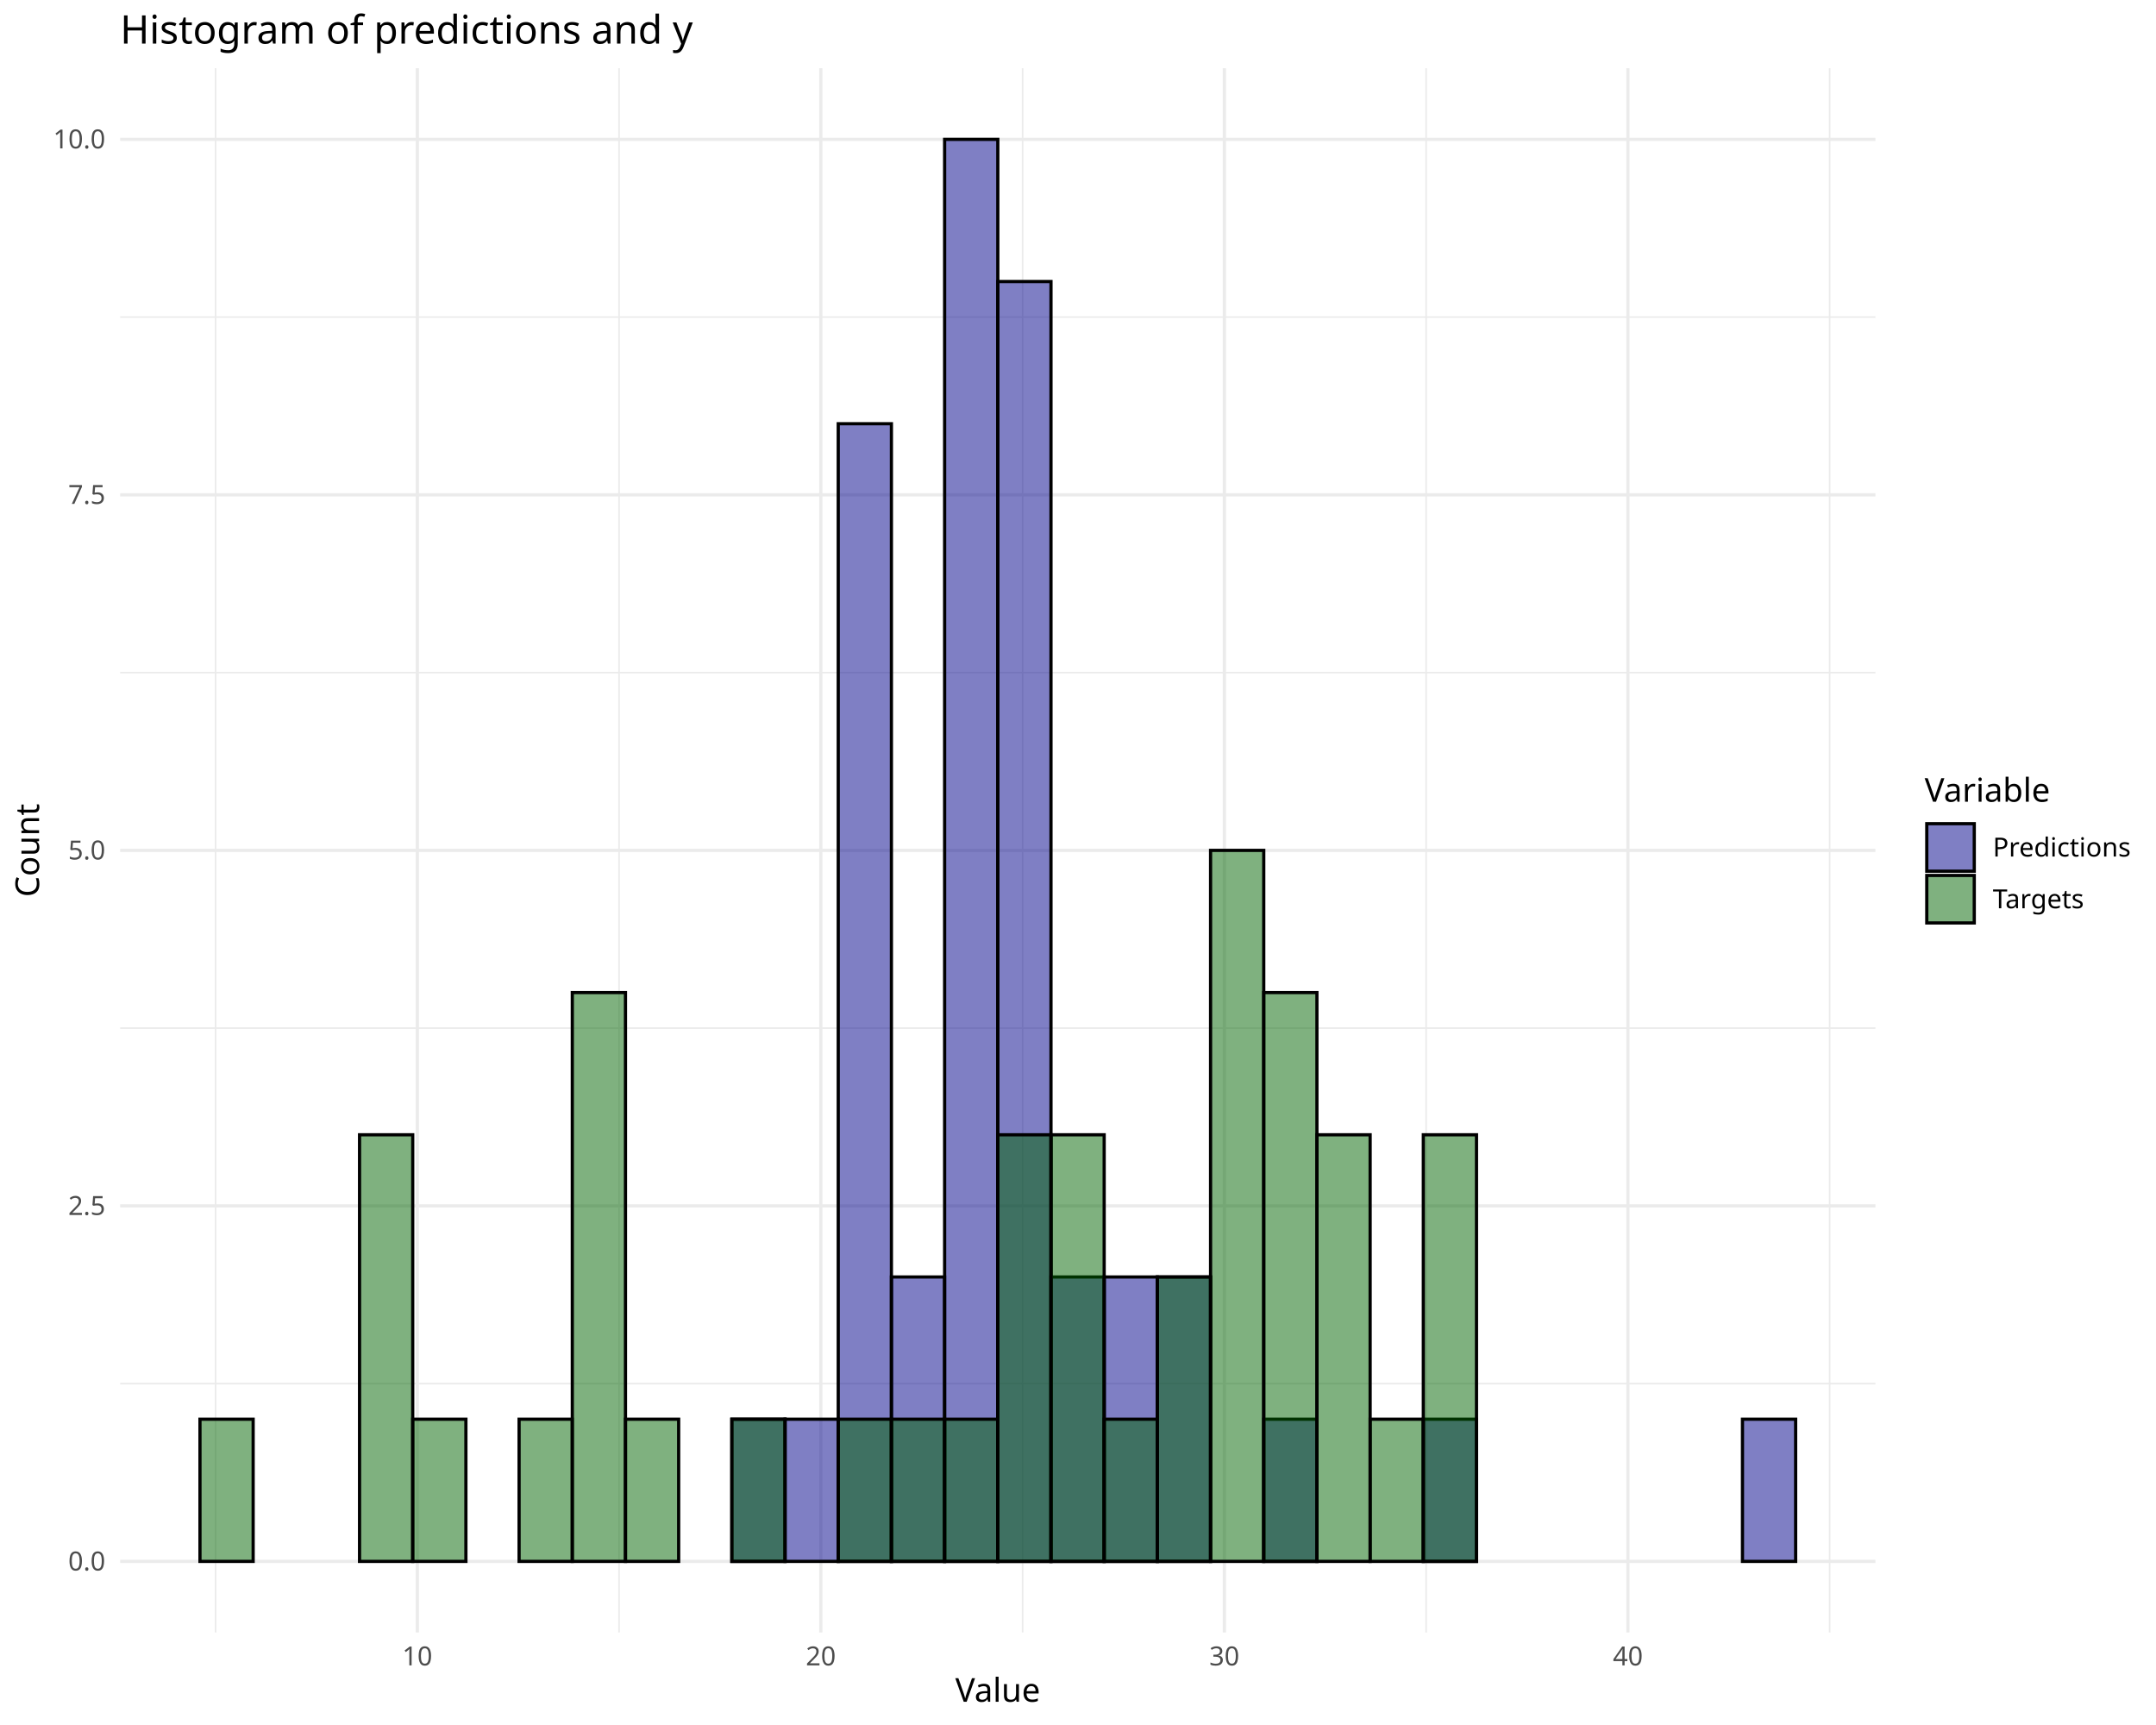
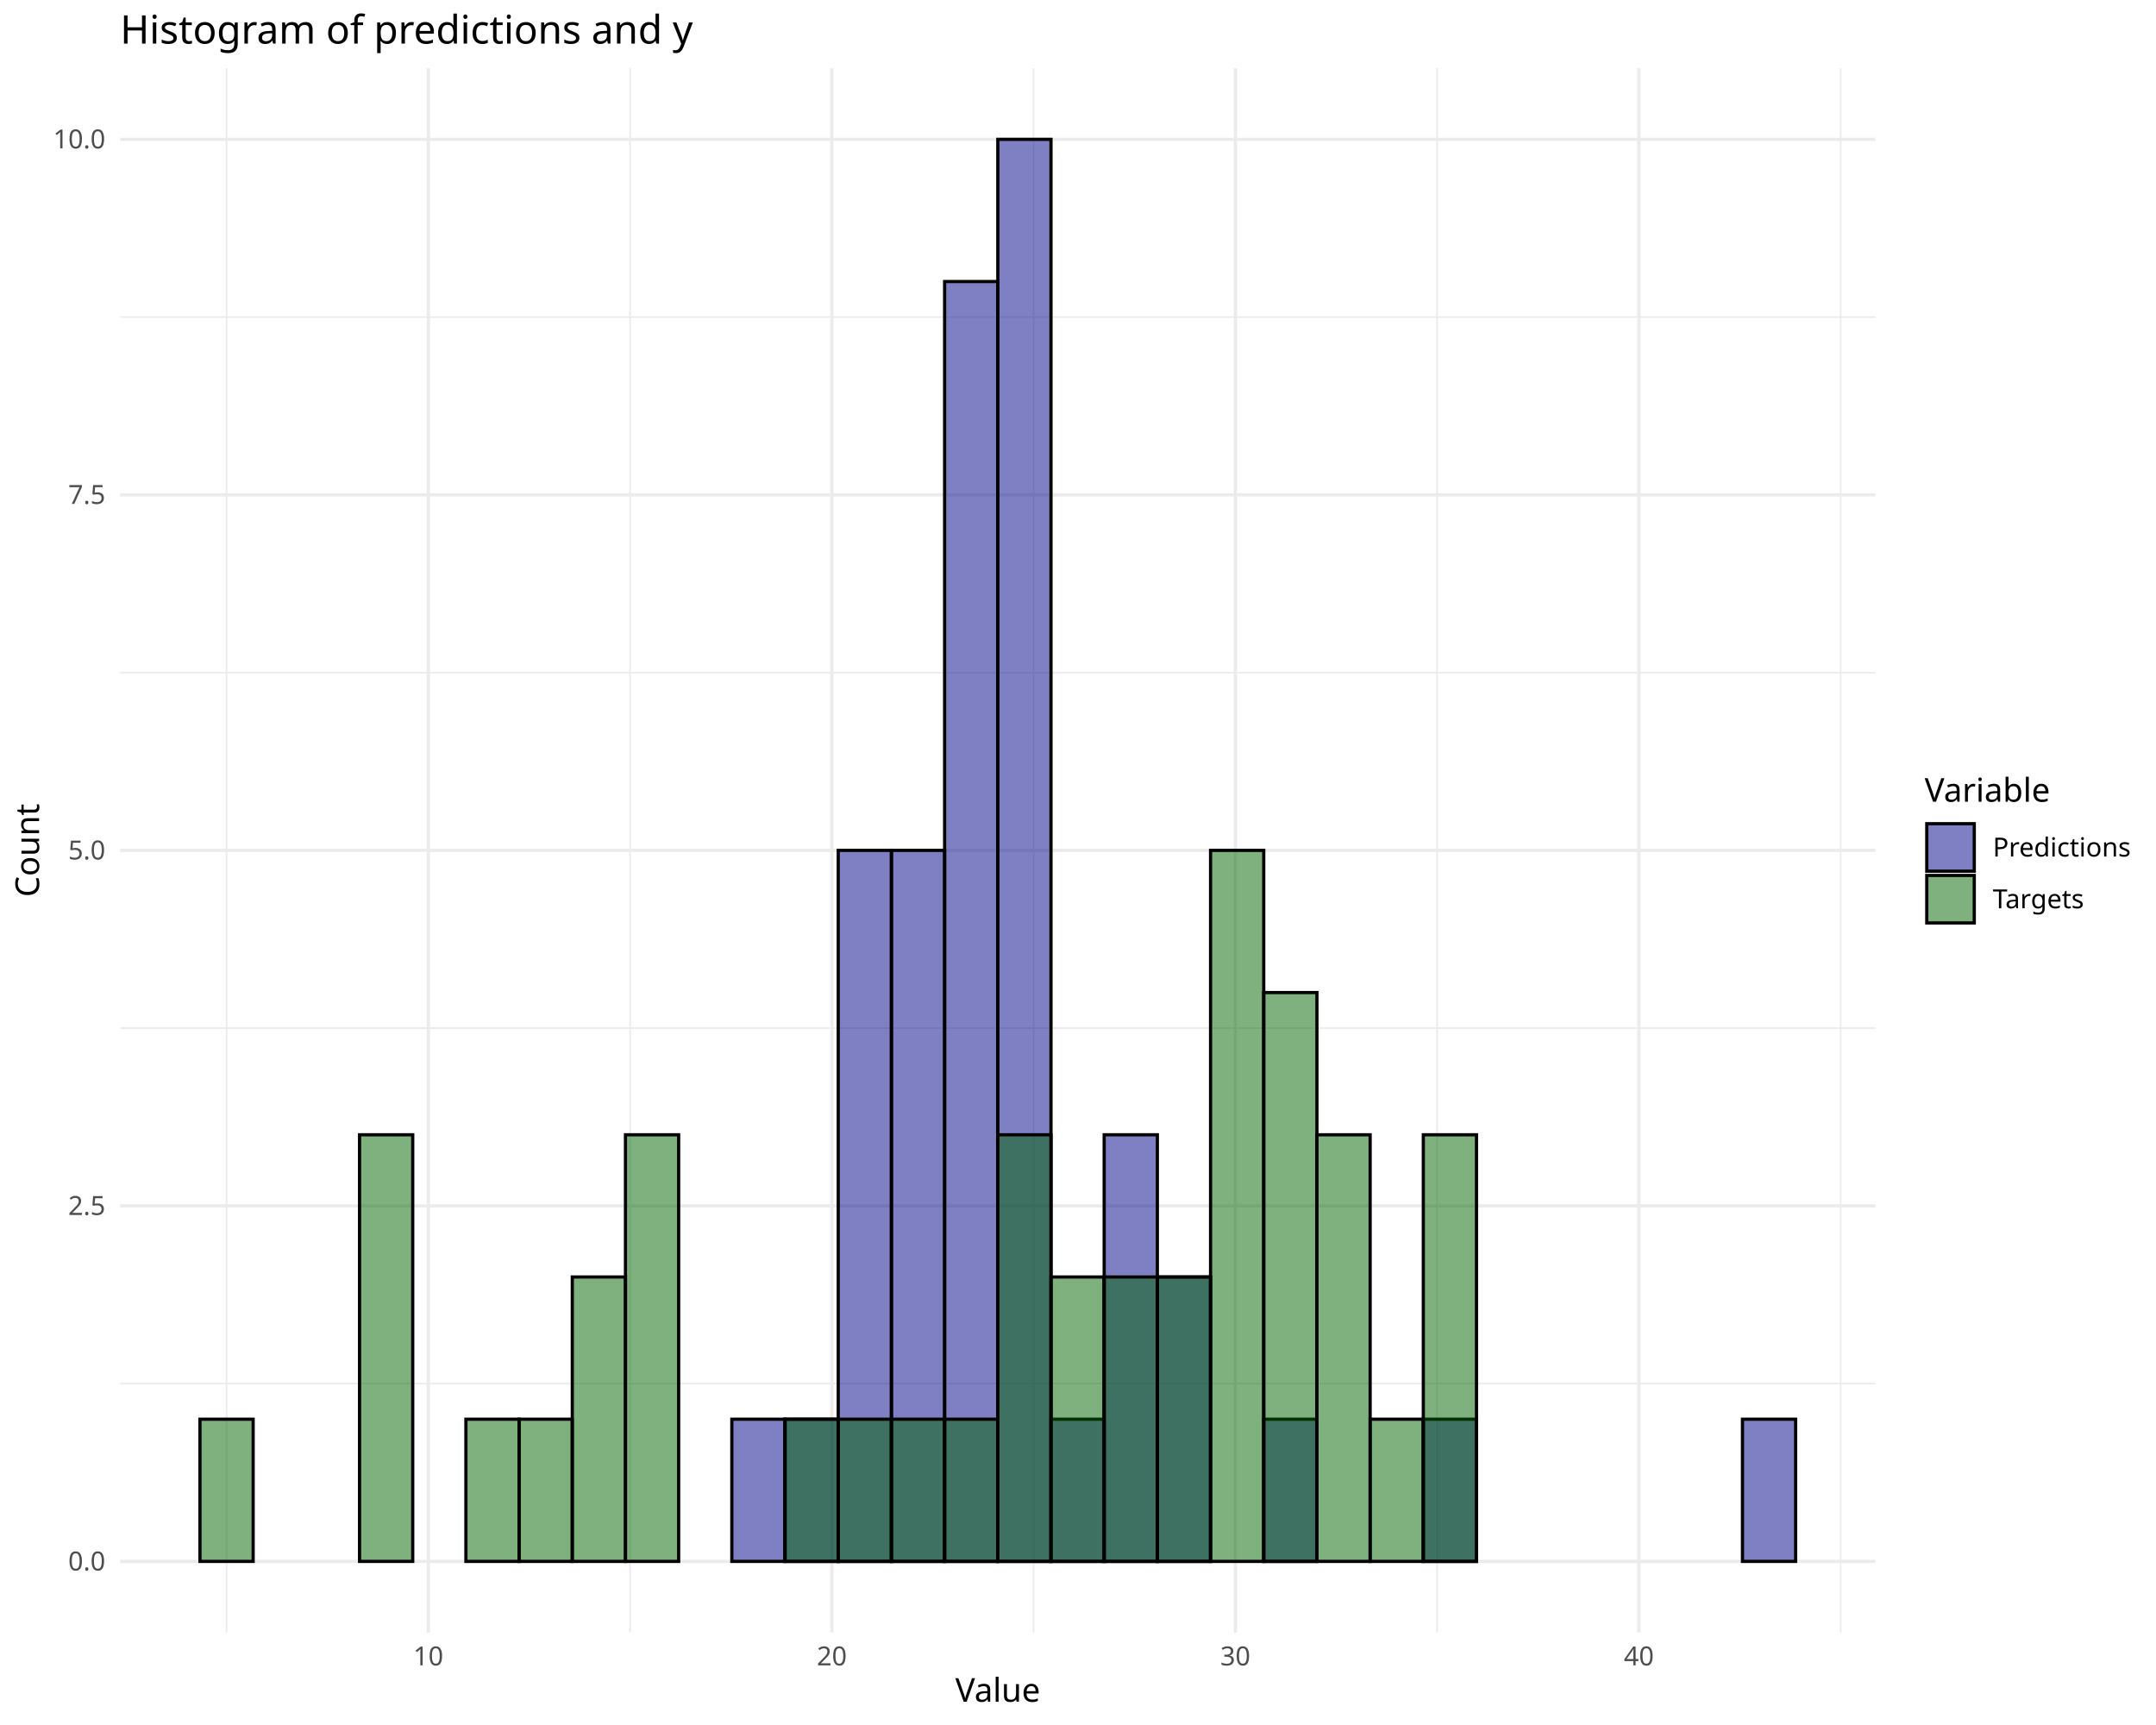
<svg xmlns="http://www.w3.org/2000/svg" class="svglite" data-engine-version="2.0" width="720.00pt" height="576.00pt" viewBox="0 0 720.00 576.00">
  <defs>
    <style type="text/css">
    .svglite line, .svglite polyline, .svglite polygon, .svglite path, .svglite rect, .svglite circle {
      fill: none;
      stroke: #000000;
      stroke-linecap: round;
      stroke-linejoin: round;
      stroke-miterlimit: 10.00;
    }
  </style>
  </defs>
  <rect width="100%" height="100%" style="stroke: none; fill: #FFFFFF;" />
  <defs>
    <clipPath id="cpMC4wMHw3MjAuMDB8MC4wMHw1NzYuMDA=">
      <rect x="0.00" y="0.00" width="720.00" height="576.00" />
    </clipPath>
  </defs>
  <g clip-path="url(#cpMC4wMHw3MjAuMDB8MC4wMHw1NzYuMDA=)">
- </g>
+     <rect x="0.00" y="0.00" width="720.00" height="576.00" style="stroke-width: 1.07; stroke: none; fill: #FFFFFF;" />
+   </g>
  <defs>
    <clipPath id="cpNDAuMTN8NjI2LjMwfDIyLjc4fDU0NS4xMQ==">
      <rect x="40.13" y="22.78" width="586.17" height="522.33" />
    </clipPath>
  </defs>
  <g clip-path="url(#cpNDAuMTN8NjI2LjMwfDIyLjc4fDU0NS4xMQ==)">
    <polyline points="40.13,462.01 626.30,462.01 " style="stroke-width: 0.53; stroke: #EBEBEB; stroke-linecap: butt;" />
    <polyline points="40.13,343.30 626.30,343.30 " style="stroke-width: 0.53; stroke: #EBEBEB; stroke-linecap: butt;" />
    <polyline points="40.13,224.59 626.30,224.59 " style="stroke-width: 0.53; stroke: #EBEBEB; stroke-linecap: butt;" />
    <polyline points="40.13,105.88 626.30,105.88 " style="stroke-width: 0.53; stroke: #EBEBEB; stroke-linecap: butt;" />
-     <polyline points="71.99,545.11 71.99,22.78 " style="stroke-width: 0.53; stroke: #EBEBEB; stroke-linecap: butt;" />
-     <polyline points="206.74,545.11 206.74,22.78 " style="stroke-width: 0.53; stroke: #EBEBEB; stroke-linecap: butt;" />
-     <polyline points="341.50,545.11 341.50,22.78 " style="stroke-width: 0.53; stroke: #EBEBEB; stroke-linecap: butt;" />
-     <polyline points="476.26,545.11 476.26,22.78 " style="stroke-width: 0.53; stroke: #EBEBEB; stroke-linecap: butt;" />
-     <polyline points="611.02,545.11 611.02,22.78 " style="stroke-width: 0.53; stroke: #EBEBEB; stroke-linecap: butt;" />
+     <polyline points="75.66,545.11 75.66,22.78 " style="stroke-width: 0.53; stroke: #EBEBEB; stroke-linecap: butt;" />
+     <polyline points="210.42,545.11 210.42,22.78 " style="stroke-width: 0.53; stroke: #EBEBEB; stroke-linecap: butt;" />
+     <polyline points="345.17,545.11 345.17,22.78 " style="stroke-width: 0.53; stroke: #EBEBEB; stroke-linecap: butt;" />
+     <polyline points="479.93,545.11 479.93,22.78 " style="stroke-width: 0.53; stroke: #EBEBEB; stroke-linecap: butt;" />
+     <polyline points="614.69,545.11 614.69,22.78 " style="stroke-width: 0.53; stroke: #EBEBEB; stroke-linecap: butt;" />
    <polyline points="40.13,521.37 626.30,521.37 " style="stroke-width: 1.07; stroke: #EBEBEB; stroke-linecap: butt;" />
    <polyline points="40.13,402.66 626.30,402.66 " style="stroke-width: 1.07; stroke: #EBEBEB; stroke-linecap: butt;" />
    <polyline points="40.13,283.95 626.30,283.95 " style="stroke-width: 1.07; stroke: #EBEBEB; stroke-linecap: butt;" />
    <polyline points="40.13,165.24 626.30,165.24 " style="stroke-width: 1.07; stroke: #EBEBEB; stroke-linecap: butt;" />
    <polyline points="40.13,46.53 626.30,46.53 " style="stroke-width: 1.07; stroke: #EBEBEB; stroke-linecap: butt;" />
-     <polyline points="139.37,545.11 139.37,22.78 " style="stroke-width: 1.07; stroke: #EBEBEB; stroke-linecap: butt;" />
-     <polyline points="274.12,545.11 274.12,22.78 " style="stroke-width: 1.07; stroke: #EBEBEB; stroke-linecap: butt;" />
-     <polyline points="408.88,545.11 408.88,22.78 " style="stroke-width: 1.07; stroke: #EBEBEB; stroke-linecap: butt;" />
-     <polyline points="543.64,545.11 543.64,22.78 " style="stroke-width: 1.07; stroke: #EBEBEB; stroke-linecap: butt;" />
+     <polyline points="143.04,545.11 143.04,22.78 " style="stroke-width: 1.07; stroke: #EBEBEB; stroke-linecap: butt;" />
+     <polyline points="277.80,545.11 277.80,22.78 " style="stroke-width: 1.07; stroke: #EBEBEB; stroke-linecap: butt;" />
+     <polyline points="412.55,545.11 412.55,22.78 " style="stroke-width: 1.07; stroke: #EBEBEB; stroke-linecap: butt;" />
+     <polyline points="547.31,545.11 547.31,22.78 " style="stroke-width: 1.07; stroke: #EBEBEB; stroke-linecap: butt;" />
    <rect x="66.78" y="521.37" width="17.76" height="0.00" style="stroke-width: 1.07; stroke-linecap: butt; stroke-linejoin: miter; fill: #00008B; fill-opacity: 0.50;" />
    <rect x="84.54" y="521.37" width="17.76" height="0.00" style="stroke-width: 1.07; stroke-linecap: butt; stroke-linejoin: miter; fill: #00008B; fill-opacity: 0.50;" />
    <rect x="102.30" y="521.37" width="17.76" height="0.00" style="stroke-width: 1.07; stroke-linecap: butt; stroke-linejoin: miter; fill: #00008B; fill-opacity: 0.50;" />
    <rect x="120.07" y="521.37" width="17.76" height="0.00" style="stroke-width: 1.07; stroke-linecap: butt; stroke-linejoin: miter; fill: #00008B; fill-opacity: 0.50;" />
    <rect x="137.83" y="521.37" width="17.76" height="0.00" style="stroke-width: 1.07; stroke-linecap: butt; stroke-linejoin: miter; fill: #00008B; fill-opacity: 0.50;" />
    <rect x="155.59" y="521.37" width="17.76" height="0.00" style="stroke-width: 1.07; stroke-linecap: butt; stroke-linejoin: miter; fill: #00008B; fill-opacity: 0.50;" />
    <rect x="173.35" y="521.37" width="17.76" height="0.00" style="stroke-width: 1.07; stroke-linecap: butt; stroke-linejoin: miter; fill: #00008B; fill-opacity: 0.50;" />
    <rect x="191.12" y="521.37" width="17.76" height="0.00" style="stroke-width: 1.07; stroke-linecap: butt; stroke-linejoin: miter; fill: #00008B; fill-opacity: 0.50;" />
    <rect x="208.88" y="521.37" width="17.76" height="0.00" style="stroke-width: 1.07; stroke-linecap: butt; stroke-linejoin: miter; fill: #00008B; fill-opacity: 0.50;" />
    <rect x="226.64" y="521.37" width="17.76" height="0.00" style="stroke-width: 1.07; stroke-linecap: butt; stroke-linejoin: miter; fill: #00008B; fill-opacity: 0.50;" />
    <rect x="244.40" y="473.89" width="17.76" height="47.48" style="stroke-width: 1.07; stroke-linecap: butt; stroke-linejoin: miter; fill: #00008B; fill-opacity: 0.50;" />
    <rect x="262.17" y="473.89" width="17.76" height="47.48" style="stroke-width: 1.07; stroke-linecap: butt; stroke-linejoin: miter; fill: #00008B; fill-opacity: 0.50;" />
-     <rect x="279.93" y="141.49" width="17.76" height="379.88" style="stroke-width: 1.07; stroke-linecap: butt; stroke-linejoin: miter; fill: #00008B; fill-opacity: 0.50;" />
-     <rect x="297.69" y="426.40" width="17.76" height="94.97" style="stroke-width: 1.07; stroke-linecap: butt; stroke-linejoin: miter; fill: #00008B; fill-opacity: 0.50;" />
-     <rect x="315.46" y="46.53" width="17.76" height="474.84" style="stroke-width: 1.07; stroke-linecap: butt; stroke-linejoin: miter; fill: #00008B; fill-opacity: 0.50;" />
-     <rect x="333.22" y="94.01" width="17.76" height="427.36" style="stroke-width: 1.07; stroke-linecap: butt; stroke-linejoin: miter; fill: #00008B; fill-opacity: 0.50;" />
-     <rect x="350.98" y="426.40" width="17.76" height="94.97" style="stroke-width: 1.07; stroke-linecap: butt; stroke-linejoin: miter; fill: #00008B; fill-opacity: 0.50;" />
-     <rect x="368.74" y="426.40" width="17.76" height="94.97" style="stroke-width: 1.07; stroke-linecap: butt; stroke-linejoin: miter; fill: #00008B; fill-opacity: 0.50;" />
+     <rect x="279.93" y="283.95" width="17.76" height="237.42" style="stroke-width: 1.07; stroke-linecap: butt; stroke-linejoin: miter; fill: #00008B; fill-opacity: 0.50;" />
+     <rect x="297.69" y="283.95" width="17.76" height="237.42" style="stroke-width: 1.07; stroke-linecap: butt; stroke-linejoin: miter; fill: #00008B; fill-opacity: 0.50;" />
+     <rect x="315.46" y="94.01" width="17.76" height="427.36" style="stroke-width: 1.07; stroke-linecap: butt; stroke-linejoin: miter; fill: #00008B; fill-opacity: 0.50;" />
+     <rect x="333.22" y="46.53" width="17.76" height="474.84" style="stroke-width: 1.07; stroke-linecap: butt; stroke-linejoin: miter; fill: #00008B; fill-opacity: 0.50;" />
+     <rect x="350.98" y="473.89" width="17.76" height="47.48" style="stroke-width: 1.07; stroke-linecap: butt; stroke-linejoin: miter; fill: #00008B; fill-opacity: 0.50;" />
+     <rect x="368.74" y="378.92" width="17.76" height="142.45" style="stroke-width: 1.07; stroke-linecap: butt; stroke-linejoin: miter; fill: #00008B; fill-opacity: 0.50;" />
    <rect x="386.51" y="426.40" width="17.76" height="94.97" style="stroke-width: 1.07; stroke-linecap: butt; stroke-linejoin: miter; fill: #00008B; fill-opacity: 0.50;" />
    <rect x="404.27" y="521.37" width="17.76" height="0.00" style="stroke-width: 1.07; stroke-linecap: butt; stroke-linejoin: miter; fill: #00008B; fill-opacity: 0.50;" />
    <rect x="422.03" y="473.89" width="17.76" height="47.48" style="stroke-width: 1.07; stroke-linecap: butt; stroke-linejoin: miter; fill: #00008B; fill-opacity: 0.50;" />
    <rect x="439.80" y="521.37" width="17.76" height="0.00" style="stroke-width: 1.07; stroke-linecap: butt; stroke-linejoin: miter; fill: #00008B; fill-opacity: 0.50;" />
    <rect x="457.56" y="521.37" width="17.76" height="0.00" style="stroke-width: 1.07; stroke-linecap: butt; stroke-linejoin: miter; fill: #00008B; fill-opacity: 0.50;" />
    <rect x="475.32" y="473.89" width="17.76" height="47.48" style="stroke-width: 1.07; stroke-linecap: butt; stroke-linejoin: miter; fill: #00008B; fill-opacity: 0.50;" />
    <rect x="493.08" y="521.37" width="17.76" height="0.00" style="stroke-width: 1.07; stroke-linecap: butt; stroke-linejoin: miter; fill: #00008B; fill-opacity: 0.50;" />
    <rect x="510.85" y="521.37" width="17.76" height="0.00" style="stroke-width: 1.07; stroke-linecap: butt; stroke-linejoin: miter; fill: #00008B; fill-opacity: 0.50;" />
    <rect x="528.61" y="521.37" width="17.76" height="0.00" style="stroke-width: 1.07; stroke-linecap: butt; stroke-linejoin: miter; fill: #00008B; fill-opacity: 0.50;" />
    <rect x="546.37" y="521.37" width="17.76" height="0.00" style="stroke-width: 1.07; stroke-linecap: butt; stroke-linejoin: miter; fill: #00008B; fill-opacity: 0.50;" />
    <rect x="564.13" y="521.37" width="17.76" height="0.00" style="stroke-width: 1.07; stroke-linecap: butt; stroke-linejoin: miter; fill: #00008B; fill-opacity: 0.50;" />
    <rect x="581.90" y="473.89" width="17.76" height="47.48" style="stroke-width: 1.07; stroke-linecap: butt; stroke-linejoin: miter; fill: #00008B; fill-opacity: 0.50;" />
    <rect x="66.78" y="473.89" width="17.76" height="47.48" style="stroke-width: 1.07; stroke-linecap: butt; stroke-linejoin: miter; fill: #006400; fill-opacity: 0.50;" />
    <rect x="84.54" y="521.37" width="17.76" height="0.00" style="stroke-width: 1.07; stroke-linecap: butt; stroke-linejoin: miter; fill: #006400; fill-opacity: 0.50;" />
    <rect x="102.30" y="521.37" width="17.76" height="0.00" style="stroke-width: 1.07; stroke-linecap: butt; stroke-linejoin: miter; fill: #006400; fill-opacity: 0.50;" />
    <rect x="120.07" y="378.92" width="17.76" height="142.45" style="stroke-width: 1.07; stroke-linecap: butt; stroke-linejoin: miter; fill: #006400; fill-opacity: 0.50;" />
-     <rect x="137.83" y="473.89" width="17.76" height="47.48" style="stroke-width: 1.07; stroke-linecap: butt; stroke-linejoin: miter; fill: #006400; fill-opacity: 0.50;" />
-     <rect x="155.59" y="521.37" width="17.76" height="0.00" style="stroke-width: 1.07; stroke-linecap: butt; stroke-linejoin: miter; fill: #006400; fill-opacity: 0.50;" />
+     <rect x="137.83" y="521.37" width="17.76" height="0.00" style="stroke-width: 1.07; stroke-linecap: butt; stroke-linejoin: miter; fill: #006400; fill-opacity: 0.50;" />
+     <rect x="155.59" y="473.89" width="17.76" height="47.48" style="stroke-width: 1.07; stroke-linecap: butt; stroke-linejoin: miter; fill: #006400; fill-opacity: 0.50;" />
    <rect x="173.35" y="473.89" width="17.76" height="47.48" style="stroke-width: 1.07; stroke-linecap: butt; stroke-linejoin: miter; fill: #006400; fill-opacity: 0.50;" />
-     <rect x="191.12" y="331.43" width="17.76" height="189.94" style="stroke-width: 1.07; stroke-linecap: butt; stroke-linejoin: miter; fill: #006400; fill-opacity: 0.50;" />
-     <rect x="208.88" y="473.89" width="17.76" height="47.48" style="stroke-width: 1.07; stroke-linecap: butt; stroke-linejoin: miter; fill: #006400; fill-opacity: 0.50;" />
+     <rect x="191.12" y="426.40" width="17.76" height="94.97" style="stroke-width: 1.07; stroke-linecap: butt; stroke-linejoin: miter; fill: #006400; fill-opacity: 0.50;" />
+     <rect x="208.88" y="378.92" width="17.76" height="142.45" style="stroke-width: 1.07; stroke-linecap: butt; stroke-linejoin: miter; fill: #006400; fill-opacity: 0.50;" />
    <rect x="226.64" y="521.37" width="17.76" height="0.00" style="stroke-width: 1.07; stroke-linecap: butt; stroke-linejoin: miter; fill: #006400; fill-opacity: 0.50;" />
-     <rect x="244.40" y="473.89" width="17.76" height="47.48" style="stroke-width: 1.07; stroke-linecap: butt; stroke-linejoin: miter; fill: #006400; fill-opacity: 0.50;" />
-     <rect x="262.17" y="521.37" width="17.76" height="0.00" style="stroke-width: 1.07; stroke-linecap: butt; stroke-linejoin: miter; fill: #006400; fill-opacity: 0.50;" />
+     <rect x="244.40" y="521.37" width="17.76" height="0.00" style="stroke-width: 1.07; stroke-linecap: butt; stroke-linejoin: miter; fill: #006400; fill-opacity: 0.50;" />
+     <rect x="262.17" y="473.89" width="17.76" height="47.48" style="stroke-width: 1.07; stroke-linecap: butt; stroke-linejoin: miter; fill: #006400; fill-opacity: 0.50;" />
    <rect x="279.93" y="473.89" width="17.76" height="47.48" style="stroke-width: 1.07; stroke-linecap: butt; stroke-linejoin: miter; fill: #006400; fill-opacity: 0.50;" />
    <rect x="297.69" y="473.89" width="17.76" height="47.48" style="stroke-width: 1.07; stroke-linecap: butt; stroke-linejoin: miter; fill: #006400; fill-opacity: 0.50;" />
    <rect x="315.46" y="473.89" width="17.76" height="47.48" style="stroke-width: 1.07; stroke-linecap: butt; stroke-linejoin: miter; fill: #006400; fill-opacity: 0.50;" />
    <rect x="333.22" y="378.92" width="17.76" height="142.45" style="stroke-width: 1.07; stroke-linecap: butt; stroke-linejoin: miter; fill: #006400; fill-opacity: 0.50;" />
-     <rect x="350.98" y="378.92" width="17.76" height="142.45" style="stroke-width: 1.07; stroke-linecap: butt; stroke-linejoin: miter; fill: #006400; fill-opacity: 0.50;" />
-     <rect x="368.74" y="473.89" width="17.76" height="47.48" style="stroke-width: 1.07; stroke-linecap: butt; stroke-linejoin: miter; fill: #006400; fill-opacity: 0.50;" />
+     <rect x="350.98" y="426.40" width="17.76" height="94.97" style="stroke-width: 1.07; stroke-linecap: butt; stroke-linejoin: miter; fill: #006400; fill-opacity: 0.50;" />
+     <rect x="368.74" y="426.40" width="17.76" height="94.97" style="stroke-width: 1.07; stroke-linecap: butt; stroke-linejoin: miter; fill: #006400; fill-opacity: 0.50;" />
    <rect x="386.51" y="426.40" width="17.76" height="94.97" style="stroke-width: 1.07; stroke-linecap: butt; stroke-linejoin: miter; fill: #006400; fill-opacity: 0.50;" />
    <rect x="404.27" y="283.95" width="17.76" height="237.42" style="stroke-width: 1.07; stroke-linecap: butt; stroke-linejoin: miter; fill: #006400; fill-opacity: 0.50;" />
    <rect x="422.03" y="331.43" width="17.76" height="189.94" style="stroke-width: 1.07; stroke-linecap: butt; stroke-linejoin: miter; fill: #006400; fill-opacity: 0.50;" />
    <rect x="439.80" y="378.92" width="17.76" height="142.45" style="stroke-width: 1.07; stroke-linecap: butt; stroke-linejoin: miter; fill: #006400; fill-opacity: 0.50;" />
    <rect x="457.56" y="473.89" width="17.76" height="47.48" style="stroke-width: 1.07; stroke-linecap: butt; stroke-linejoin: miter; fill: #006400; fill-opacity: 0.50;" />
    <rect x="475.32" y="378.92" width="17.76" height="142.45" style="stroke-width: 1.07; stroke-linecap: butt; stroke-linejoin: miter; fill: #006400; fill-opacity: 0.50;" />
    <rect x="493.08" y="521.37" width="17.76" height="0.00" style="stroke-width: 1.07; stroke-linecap: butt; stroke-linejoin: miter; fill: #006400; fill-opacity: 0.50;" />
    <rect x="510.85" y="521.37" width="17.76" height="0.00" style="stroke-width: 1.07; stroke-linecap: butt; stroke-linejoin: miter; fill: #006400; fill-opacity: 0.50;" />
    <rect x="528.61" y="521.37" width="17.76" height="0.00" style="stroke-width: 1.07; stroke-linecap: butt; stroke-linejoin: miter; fill: #006400; fill-opacity: 0.50;" />
    <rect x="546.37" y="521.37" width="17.76" height="0.00" style="stroke-width: 1.07; stroke-linecap: butt; stroke-linejoin: miter; fill: #006400; fill-opacity: 0.50;" />
    <rect x="564.13" y="521.37" width="17.76" height="0.00" style="stroke-width: 1.07; stroke-linecap: butt; stroke-linejoin: miter; fill: #006400; fill-opacity: 0.50;" />
    <rect x="581.90" y="521.37" width="17.76" height="0.00" style="stroke-width: 1.07; stroke-linecap: butt; stroke-linejoin: miter; fill: #006400; fill-opacity: 0.50;" />
  </g>
  <g clip-path="url(#cpMC4wMHw3MjAuMDB8MC4wMHw1NzYuMDA=)">
    <text x="35.20" y="524.40" text-anchor="end" style="font-size: 8.80px; fill: #4D4D4D; font-family: sans;" textLength="12.23px" lengthAdjust="spacingAndGlyphs">0.0</text>
    <text x="35.20" y="405.69" text-anchor="end" style="font-size: 8.80px; fill: #4D4D4D; font-family: sans;" textLength="12.23px" lengthAdjust="spacingAndGlyphs">2.5</text>
    <text x="35.20" y="286.98" text-anchor="end" style="font-size: 8.80px; fill: #4D4D4D; font-family: sans;" textLength="12.23px" lengthAdjust="spacingAndGlyphs">5.0</text>
    <text x="35.20" y="168.26" text-anchor="end" style="font-size: 8.80px; fill: #4D4D4D; font-family: sans;" textLength="12.23px" lengthAdjust="spacingAndGlyphs">7.5</text>
    <text x="35.20" y="49.55" text-anchor="end" style="font-size: 8.80px; fill: #4D4D4D; font-family: sans;" textLength="17.13px" lengthAdjust="spacingAndGlyphs">10.0</text>
-     <text x="139.37" y="556.10" text-anchor="middle" style="font-size: 8.80px; fill: #4D4D4D; font-family: sans;" textLength="9.79px" lengthAdjust="spacingAndGlyphs">10</text>
-     <text x="274.12" y="556.10" text-anchor="middle" style="font-size: 8.80px; fill: #4D4D4D; font-family: sans;" textLength="9.79px" lengthAdjust="spacingAndGlyphs">20</text>
-     <text x="408.88" y="556.10" text-anchor="middle" style="font-size: 8.80px; fill: #4D4D4D; font-family: sans;" textLength="9.79px" lengthAdjust="spacingAndGlyphs">30</text>
-     <text x="543.64" y="556.10" text-anchor="middle" style="font-size: 8.80px; fill: #4D4D4D; font-family: sans;" textLength="9.79px" lengthAdjust="spacingAndGlyphs">40</text>
+     <text x="143.04" y="556.10" text-anchor="middle" style="font-size: 8.80px; fill: #4D4D4D; font-family: sans;" textLength="9.79px" lengthAdjust="spacingAndGlyphs">10</text>
+     <text x="277.80" y="556.10" text-anchor="middle" style="font-size: 8.80px; fill: #4D4D4D; font-family: sans;" textLength="9.79px" lengthAdjust="spacingAndGlyphs">20</text>
+     <text x="412.55" y="556.10" text-anchor="middle" style="font-size: 8.80px; fill: #4D4D4D; font-family: sans;" textLength="9.79px" lengthAdjust="spacingAndGlyphs">30</text>
+     <text x="547.31" y="556.10" text-anchor="middle" style="font-size: 8.80px; fill: #4D4D4D; font-family: sans;" textLength="9.79px" lengthAdjust="spacingAndGlyphs">40</text>
    <text x="333.22" y="568.24" text-anchor="middle" style="font-size: 11.00px; font-family: sans;" textLength="28.14px" lengthAdjust="spacingAndGlyphs">Value</text>
    <text transform="translate(13.05,283.95) rotate(-90)" text-anchor="middle" style="font-size: 11.00px; font-family: sans;" textLength="29.36px" lengthAdjust="spacingAndGlyphs">Count</text>
    <text x="642.74" y="267.71" style="font-size: 11.00px; font-family: sans;" textLength="40.36px" lengthAdjust="spacingAndGlyphs">Variable</text>
    <rect x="643.45" y="275.04" width="15.86" height="15.86" style="stroke-width: 1.07; stroke-linecap: butt; stroke-linejoin: miter; fill: #00008B; fill-opacity: 0.50;" />
    <rect x="643.45" y="292.32" width="15.86" height="15.86" style="stroke-width: 1.07; stroke-linecap: butt; stroke-linejoin: miter; fill: #006400; fill-opacity: 0.50;" />
    <text x="665.50" y="286.00" style="font-size: 8.80px; font-family: sans;" textLength="43.54px" lengthAdjust="spacingAndGlyphs">Predictions</text>
    <text x="665.50" y="303.28" style="font-size: 8.80px; font-family: sans;" textLength="29.84px" lengthAdjust="spacingAndGlyphs">Targets</text>
    <text x="40.13" y="14.56" style="font-size: 13.20px; font-family: sans;" textLength="178.31px" lengthAdjust="spacingAndGlyphs">Histogram of predictions and y</text>
  </g>
</svg>
